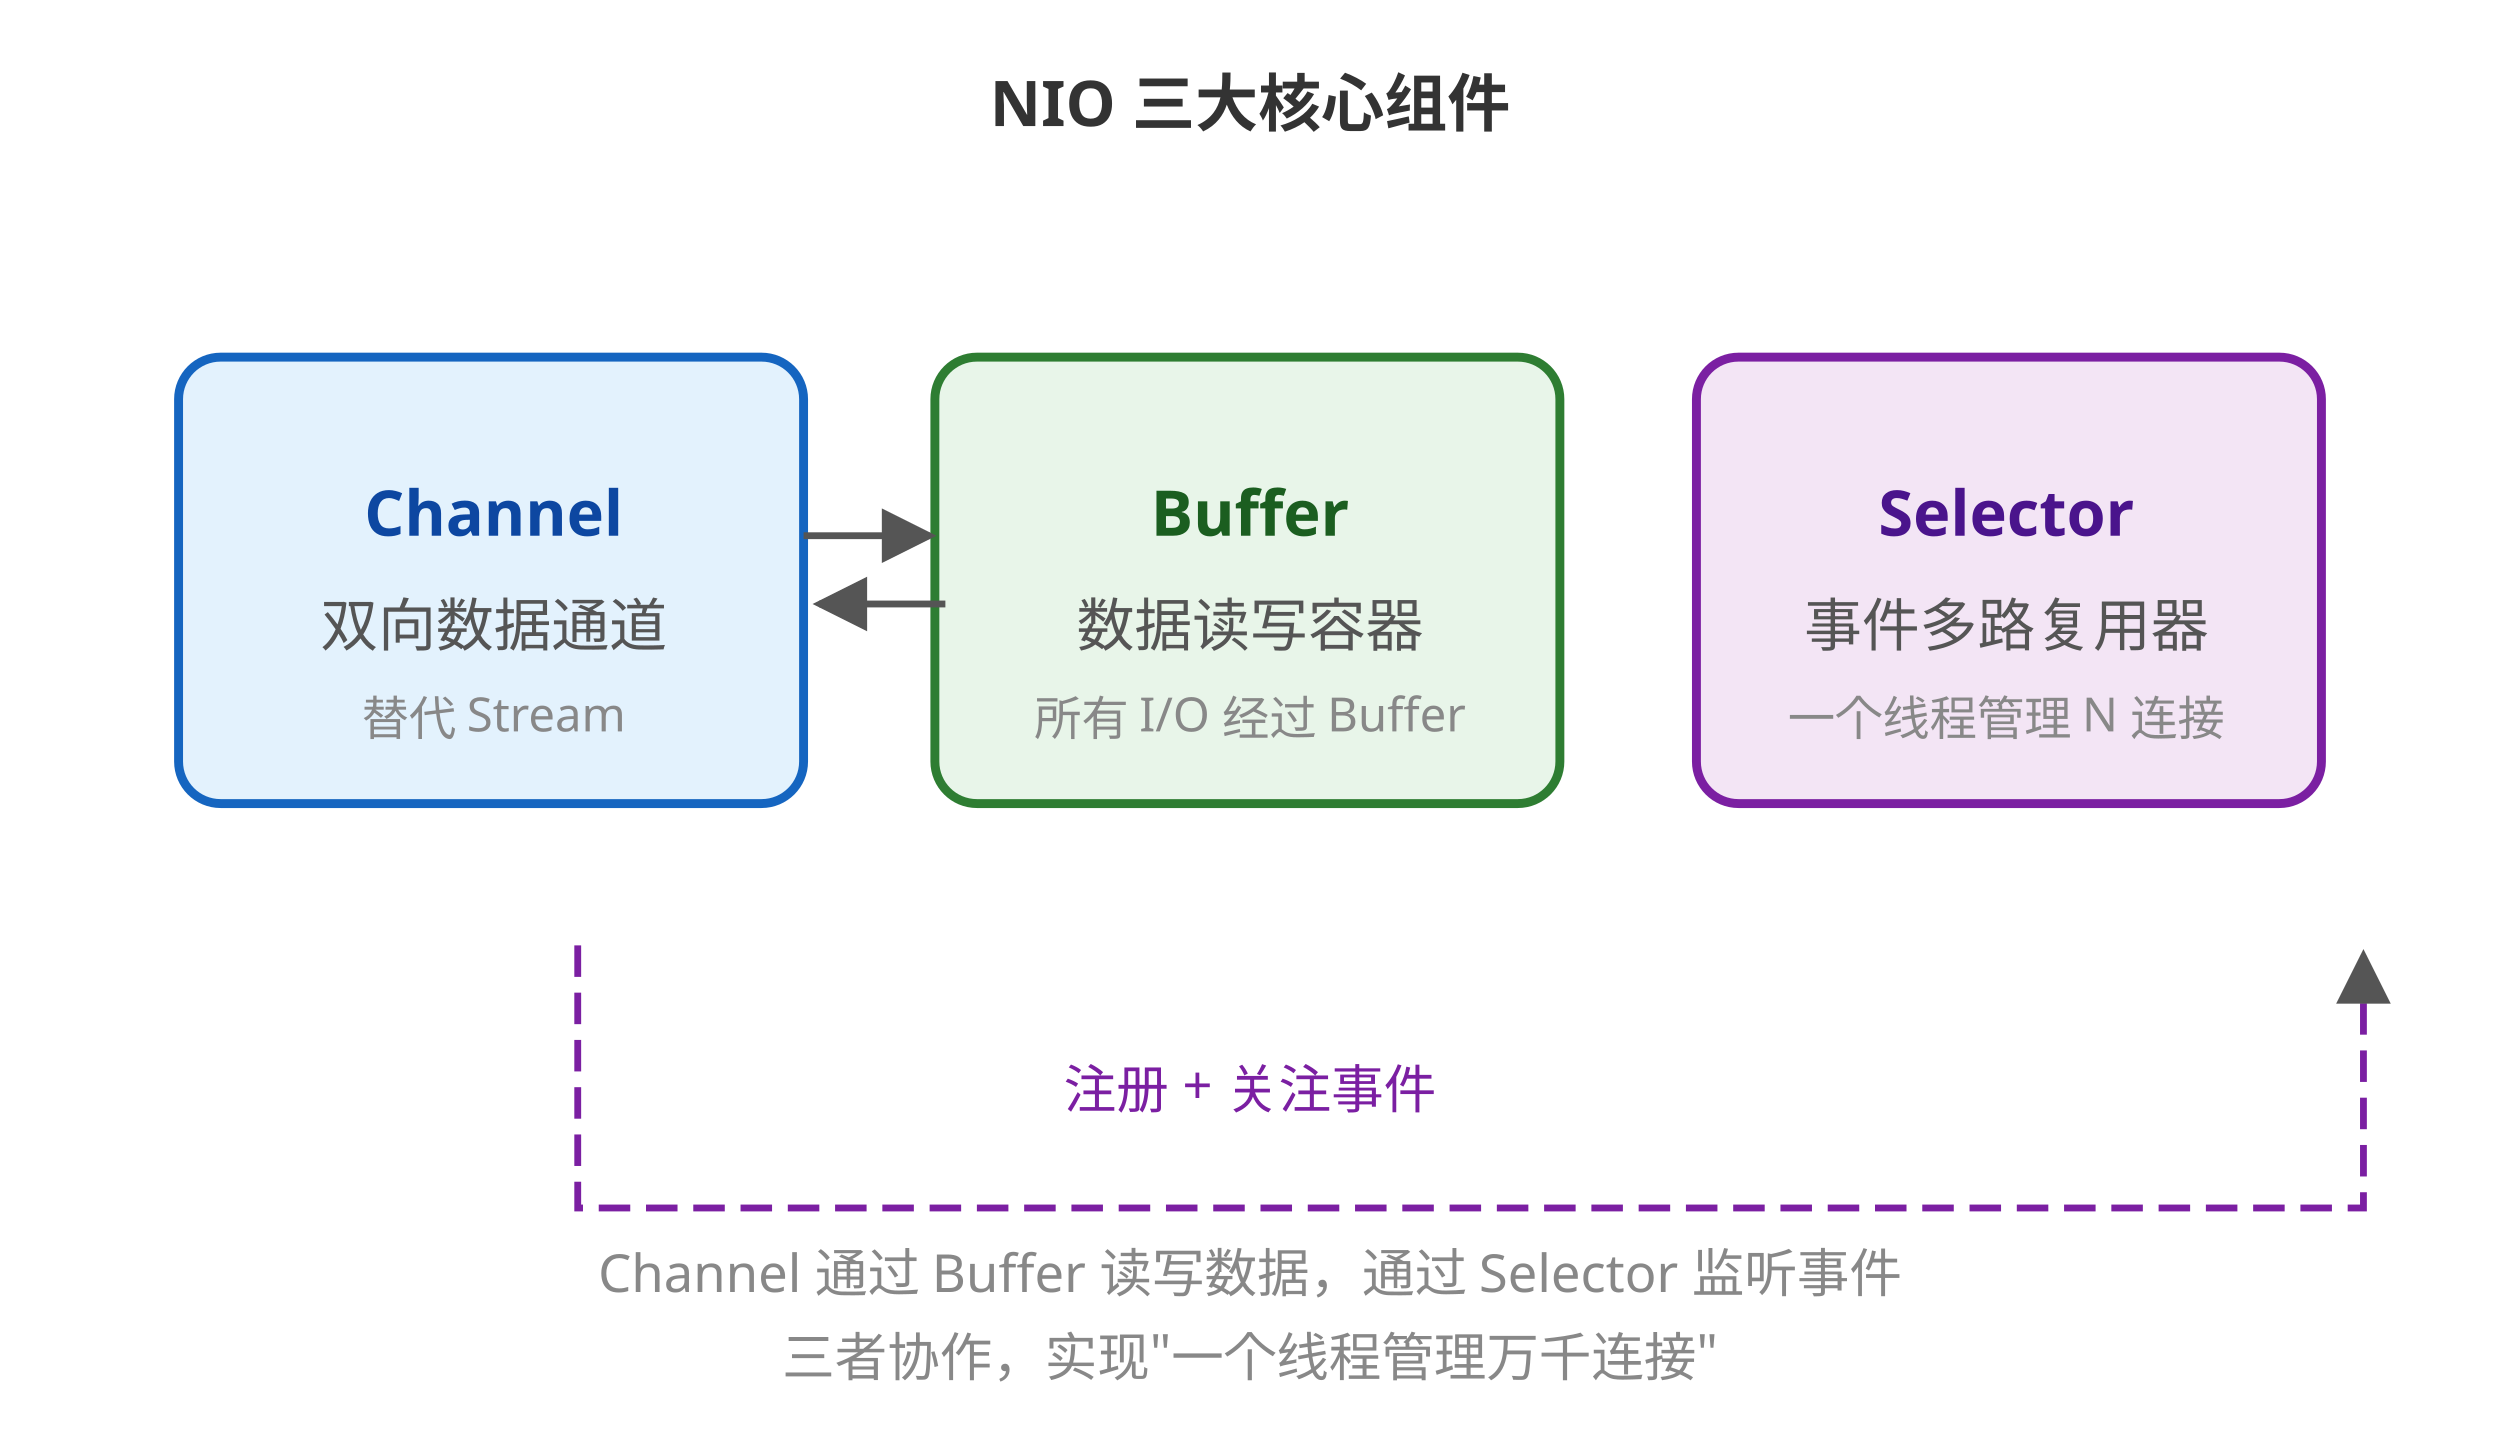
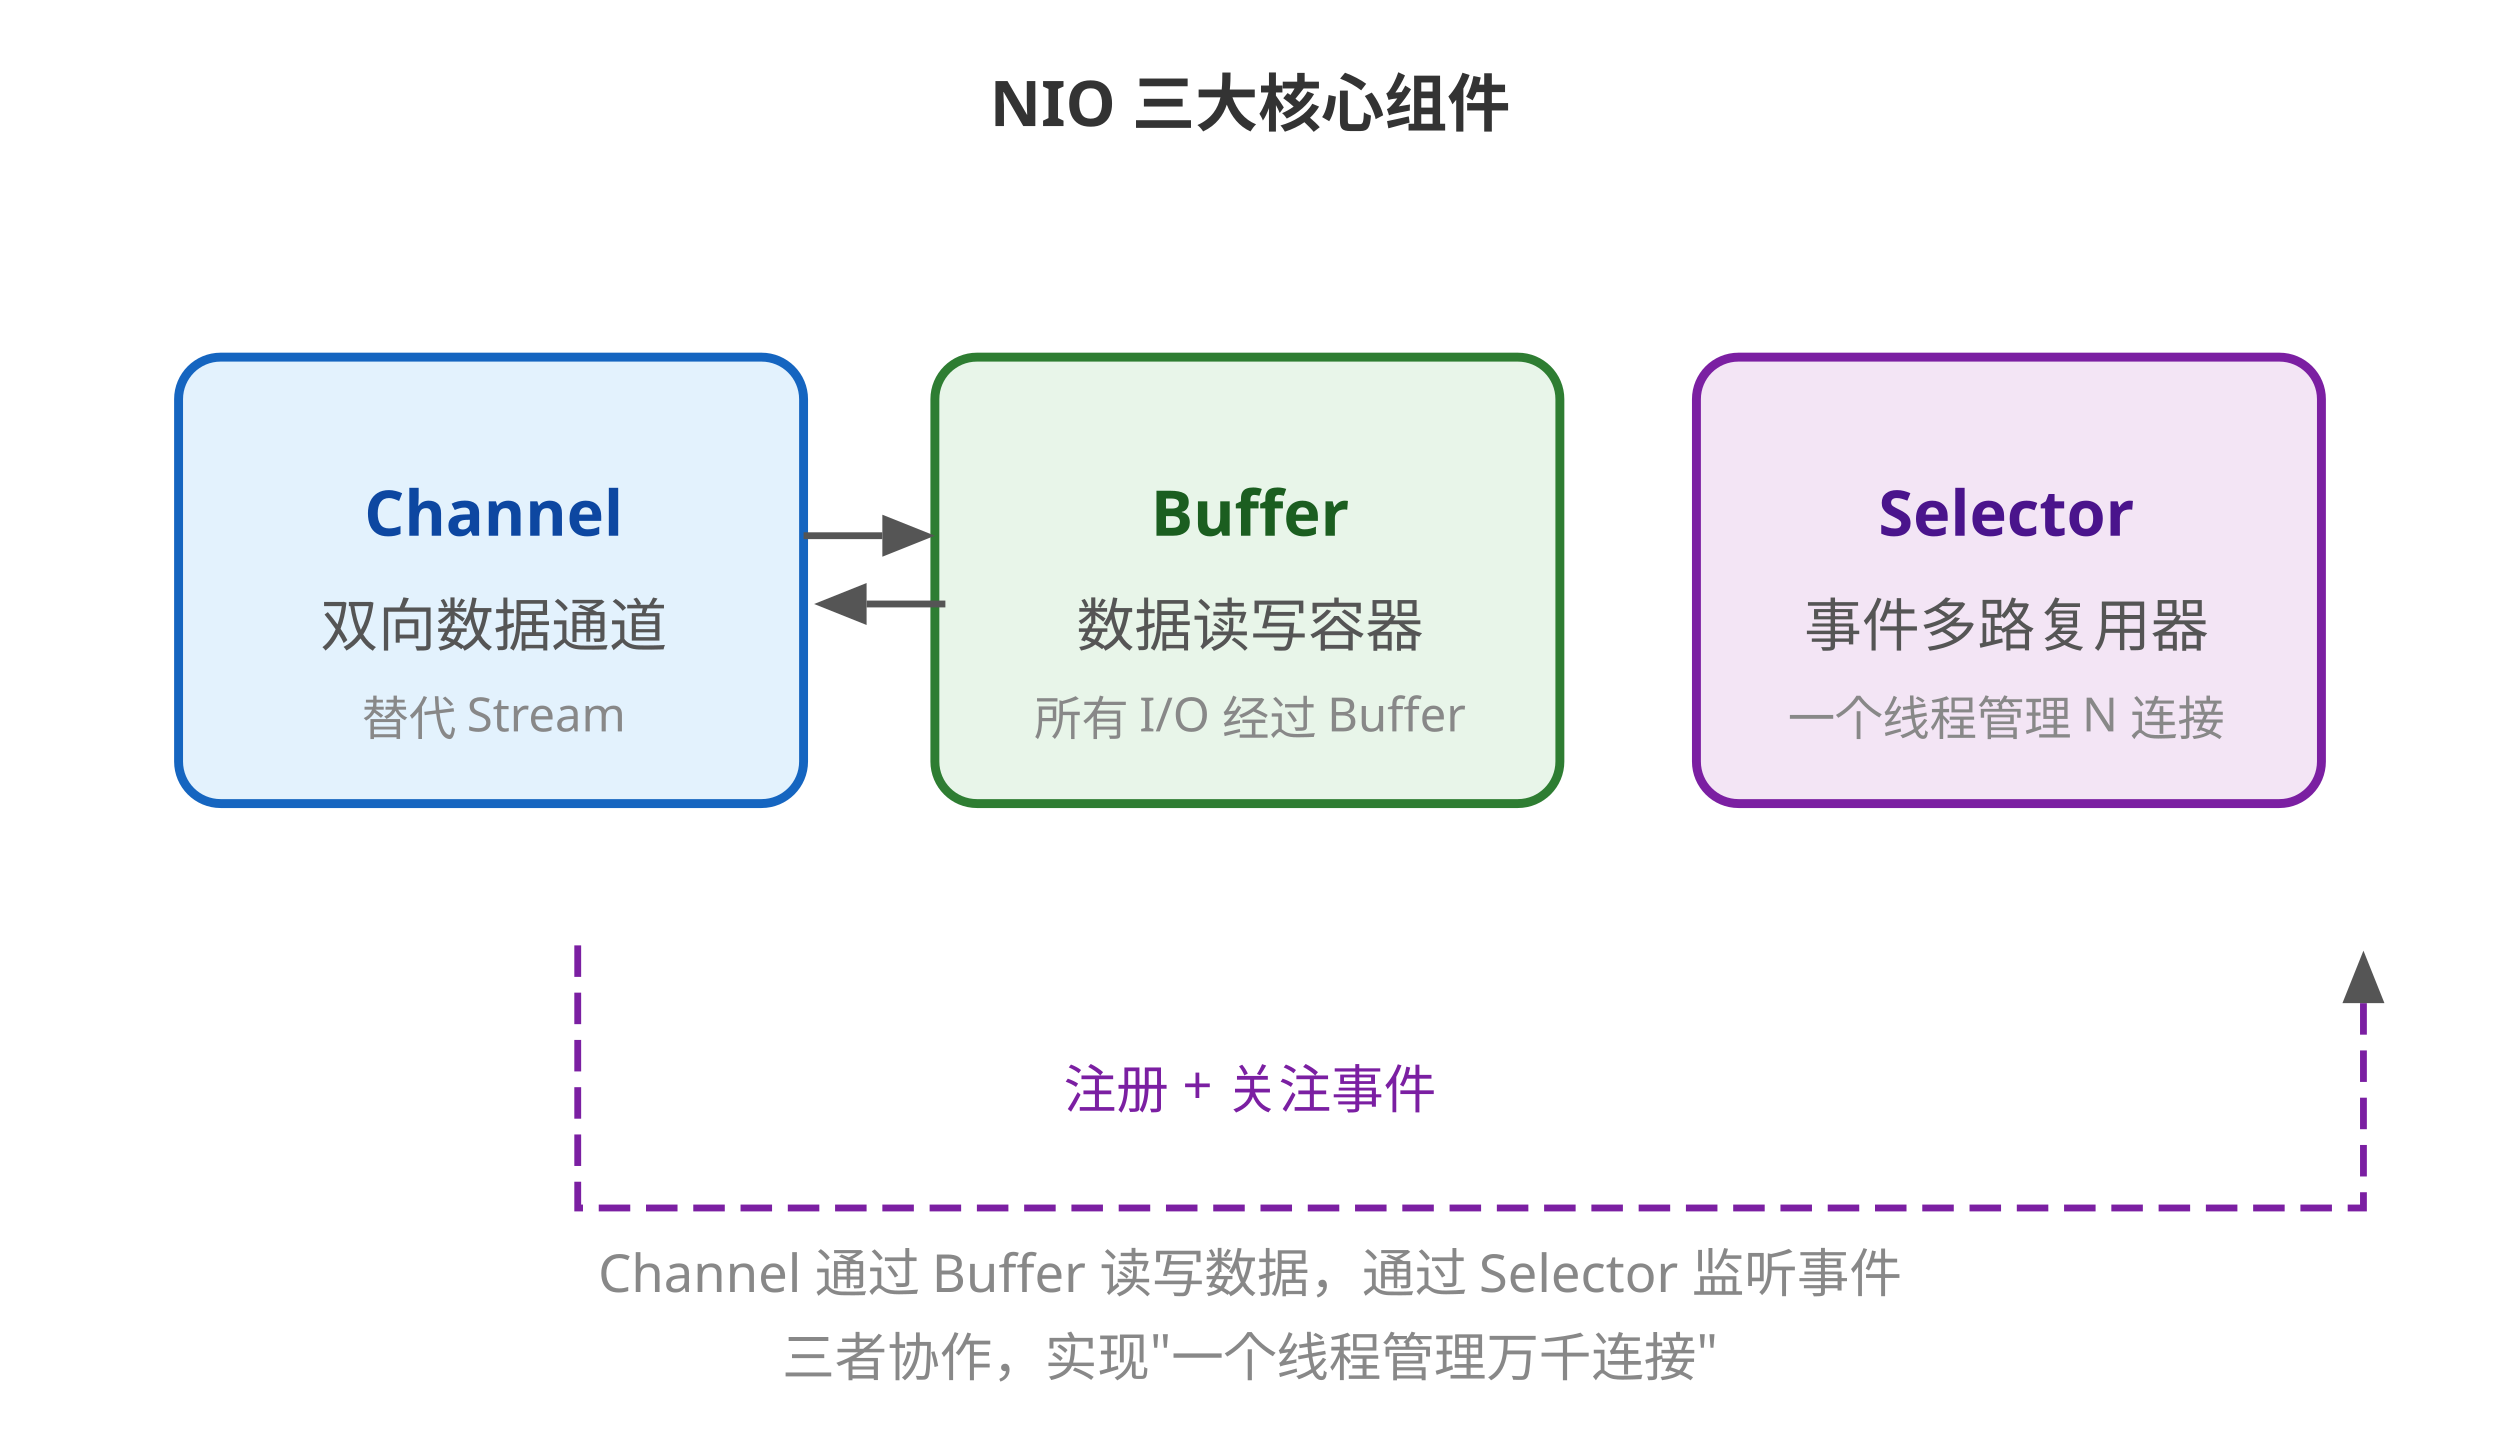
- <svg xmlns="http://www.w3.org/2000/svg" viewBox="0 0 476 272" font-family="'Noto Sans SC','PingFang SC','Microsoft YaHei',sans-serif" font-size="12">
+ <svg xmlns="http://www.w3.org/2000/svg" width="476" height="272" viewBox="0 0 476 272" font-family="'Noto Sans SC','PingFang SC','Microsoft YaHei',sans-serif" font-size="12">
  <text x="238" y="24" text-anchor="middle" font-size="12" font-weight="bold" fill="#333333">NIO 三大核心组件</text>
  <rect x="34" y="68" width="119" height="85" rx="8" fill="#e3f2fd" stroke="#1565c0" stroke-width="1.7" />
  <text x="94" y="102" text-anchor="middle" fill="#0d47a1" font-weight="bold" font-size="12">Channel</text>
  <text x="94" y="123" text-anchor="middle" fill="#555555" font-size="11">双向数据通道</text>
  <text x="94" y="140" text-anchor="middle" fill="#888888" font-size="9">替代 Stream</text>
  <rect x="178" y="68" width="119" height="85" rx="8" fill="#e8f5e9" stroke="#2e7d32" stroke-width="1.7" />
  <text x="238" y="102" text-anchor="middle" fill="#1b5e20" font-weight="bold" font-size="12">Buffer</text>
  <text x="238" y="123" text-anchor="middle" fill="#555555" font-size="11">数据读写容器</text>
  <text x="238" y="140" text-anchor="middle" fill="#888888" font-size="9">所有 I/O 经过 Buffer</text>
  <rect x="323" y="68" width="119" height="85" rx="8" fill="#f3e5f5" stroke="#7b1fa2" stroke-width="1.7" />
  <text x="382" y="102" text-anchor="middle" fill="#4a148c" font-weight="bold" font-size="12">Selector</text>
  <text x="382" y="123" text-anchor="middle" fill="#555555" font-size="11">事件多路复用器</text>
  <text x="382" y="140" text-anchor="middle" fill="#888888" font-size="9">一个线程管理 N 连接</text>
-   <line x1="153" y1="102" x2="177" y2="102" stroke="#555555" stroke-width="1.3" marker-end="url(#ar)" />
-   <line x1="180" y1="115" x2="156" y2="115" stroke="#555555" stroke-width="1.3" marker-end="url(#ar)" />
-   <path d="M110,180 L110,230 L450,230 L450,182" fill="none" stroke="#7b1fa2" stroke-width="1.3" stroke-dasharray="6,3" marker-end="url(#ar)" />
+   <line x1="153" y1="102" x2="168" y2="102" stroke="#555555" stroke-width="1.3" marker-end="url(#ar)" />
+   <line x1="180" y1="115" x2="165" y2="115" stroke="#555555" stroke-width="1.3" marker-end="url(#ar)" />
+   <path d="M110,180 L110,230 L450,230 L450,191" fill="none" stroke="#7b1fa2" stroke-width="1.3" stroke-dasharray="6,3" marker-end="url(#ar)" />
  <text x="238" y="211" text-anchor="middle" fill="#7b1fa2" font-size="10">注册 + 关注事件</text>
  <text x="238" y="246" text-anchor="middle" fill="#888888" font-size="10">Channel 通过 Buffer 读写数据，通过 Selector 监听事件</text>
  <text x="238" y="262" text-anchor="middle" fill="#888888" font-size="10">三者协作，实现"一个线程管理万千连接"</text>
  <defs>
-     <marker id="ar" markerWidth="8" markerHeight="8" refX="7" refY="4" orient="auto">
-       <path d="M0,0 L8,4 L0,8 Z" fill="#555555" />
+     <marker id="ar" markerWidth="10" markerHeight="8" refX="0" refY="4" orient="auto" markerUnits="userSpaceOnUse">
+       <path d="M0,0 L10,4 L0,8 Z" fill="#555555" />
    </marker>
  </defs>
</svg>
